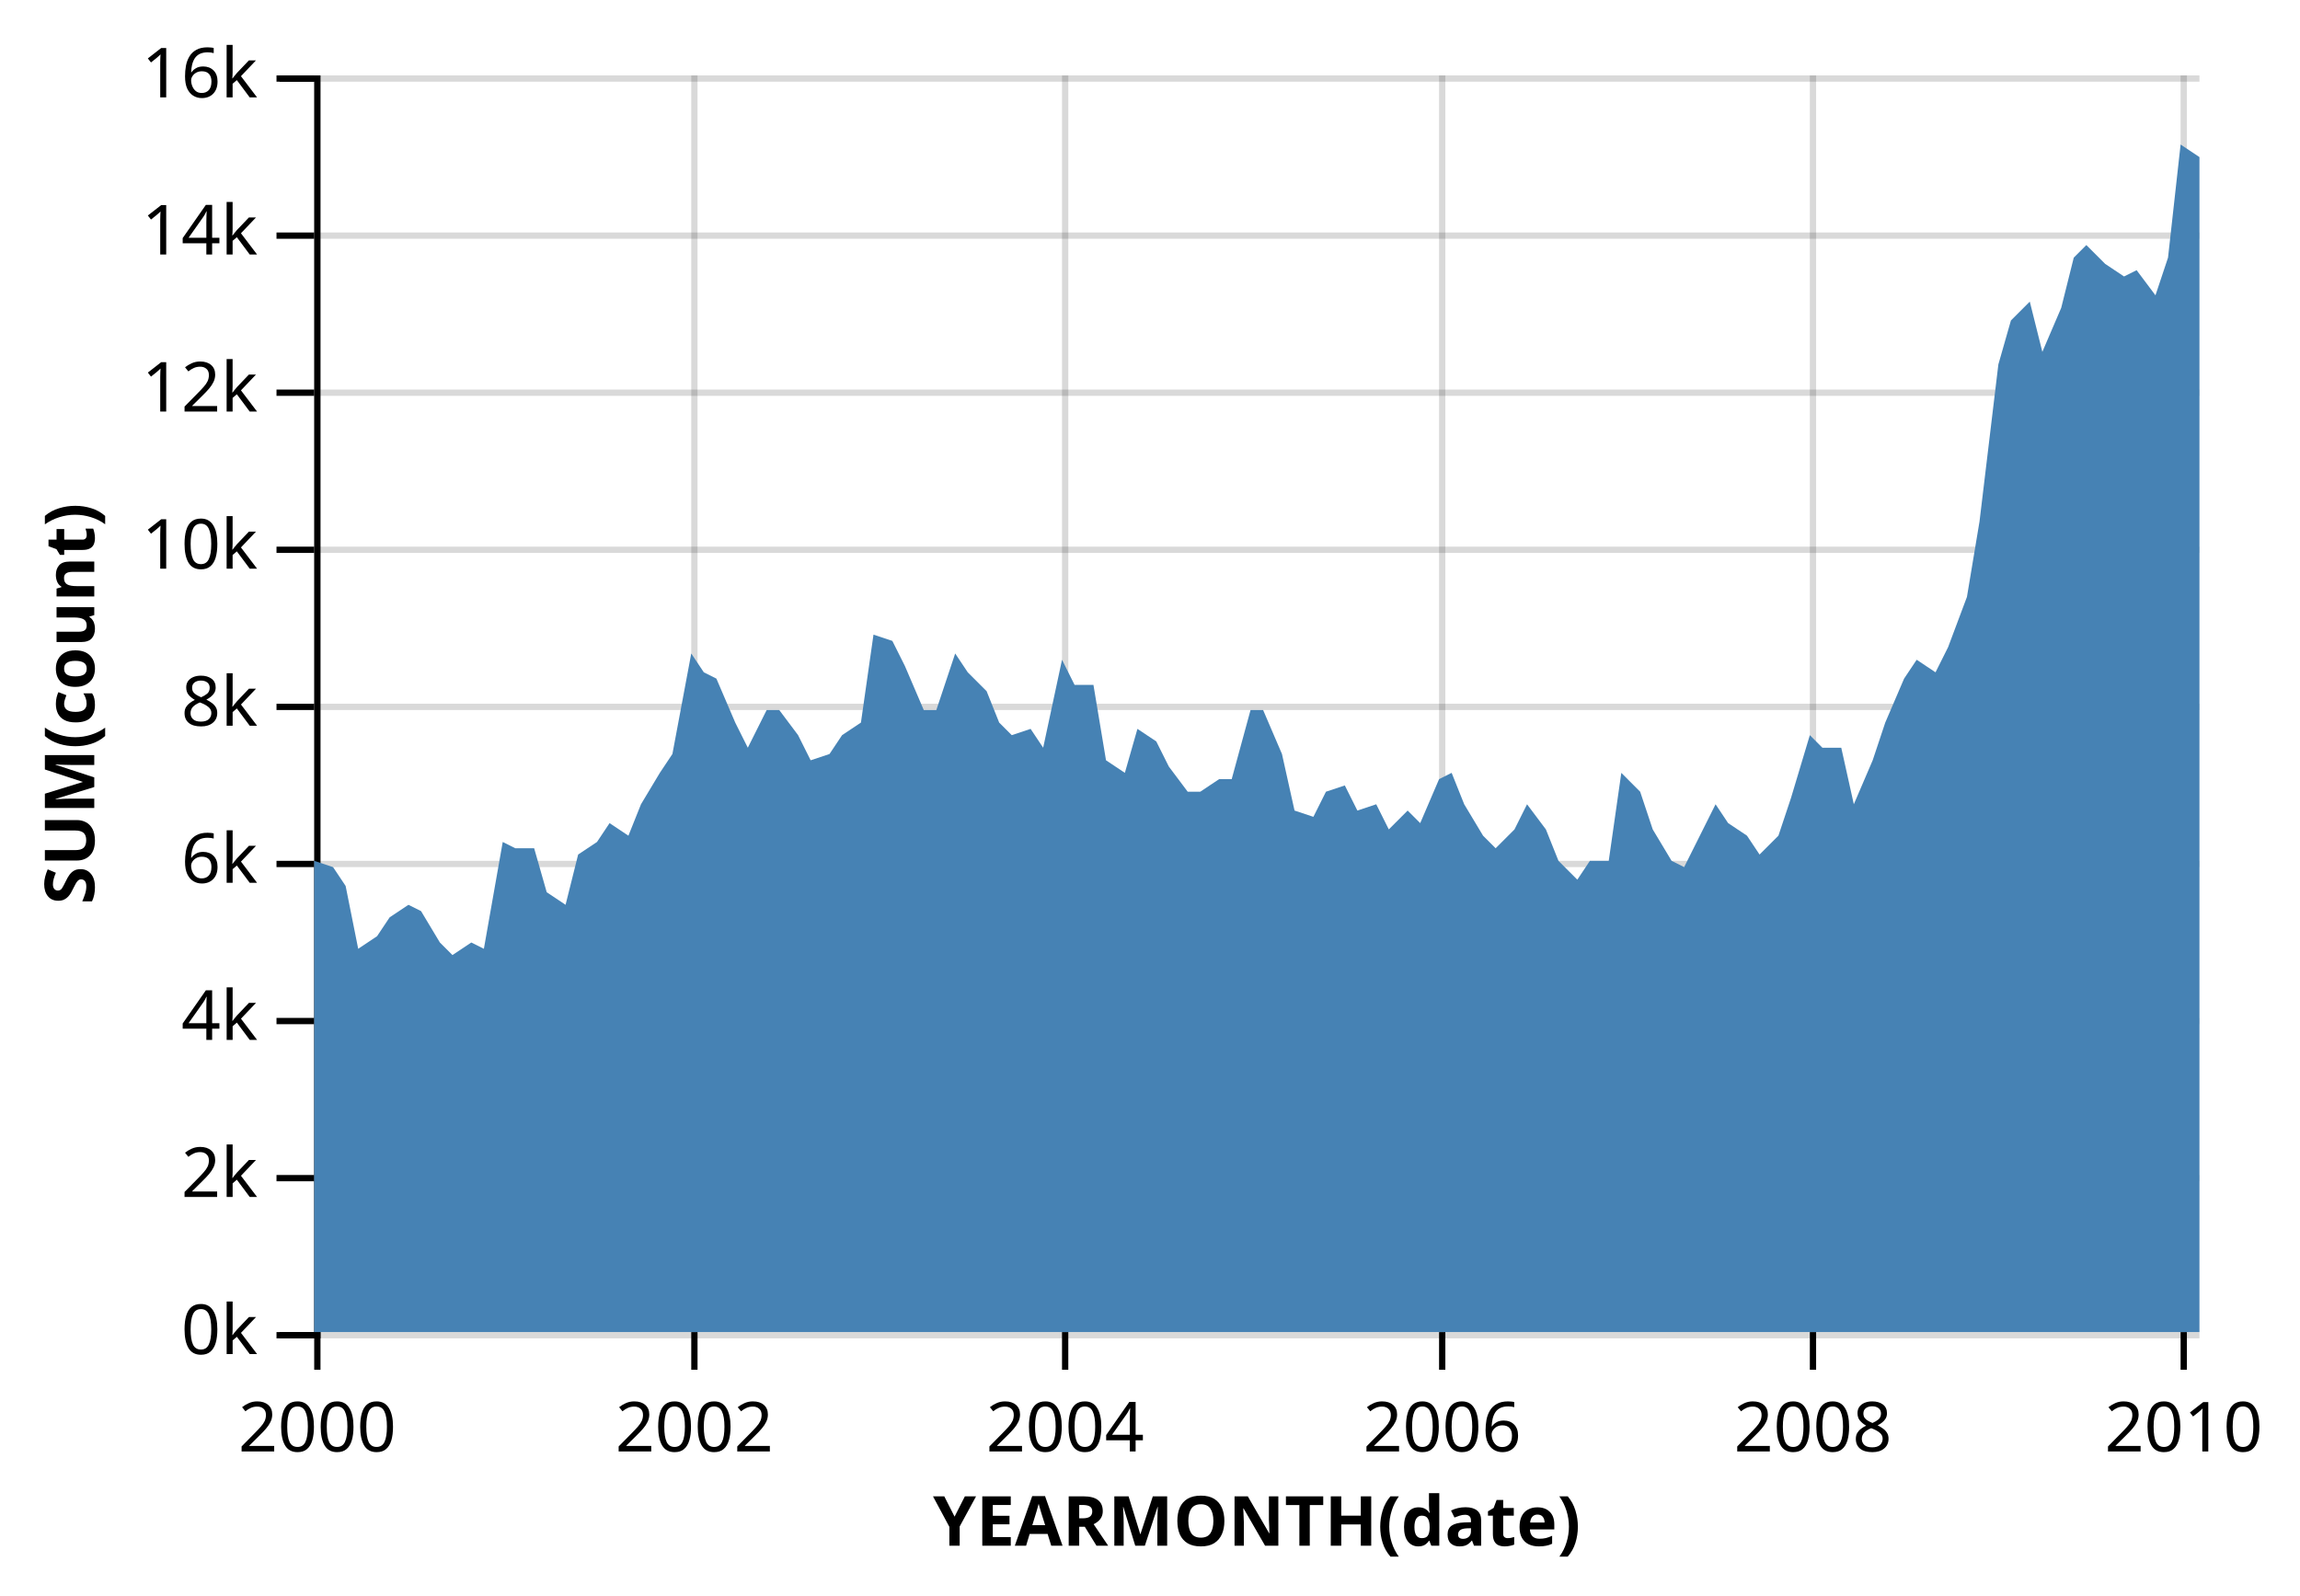
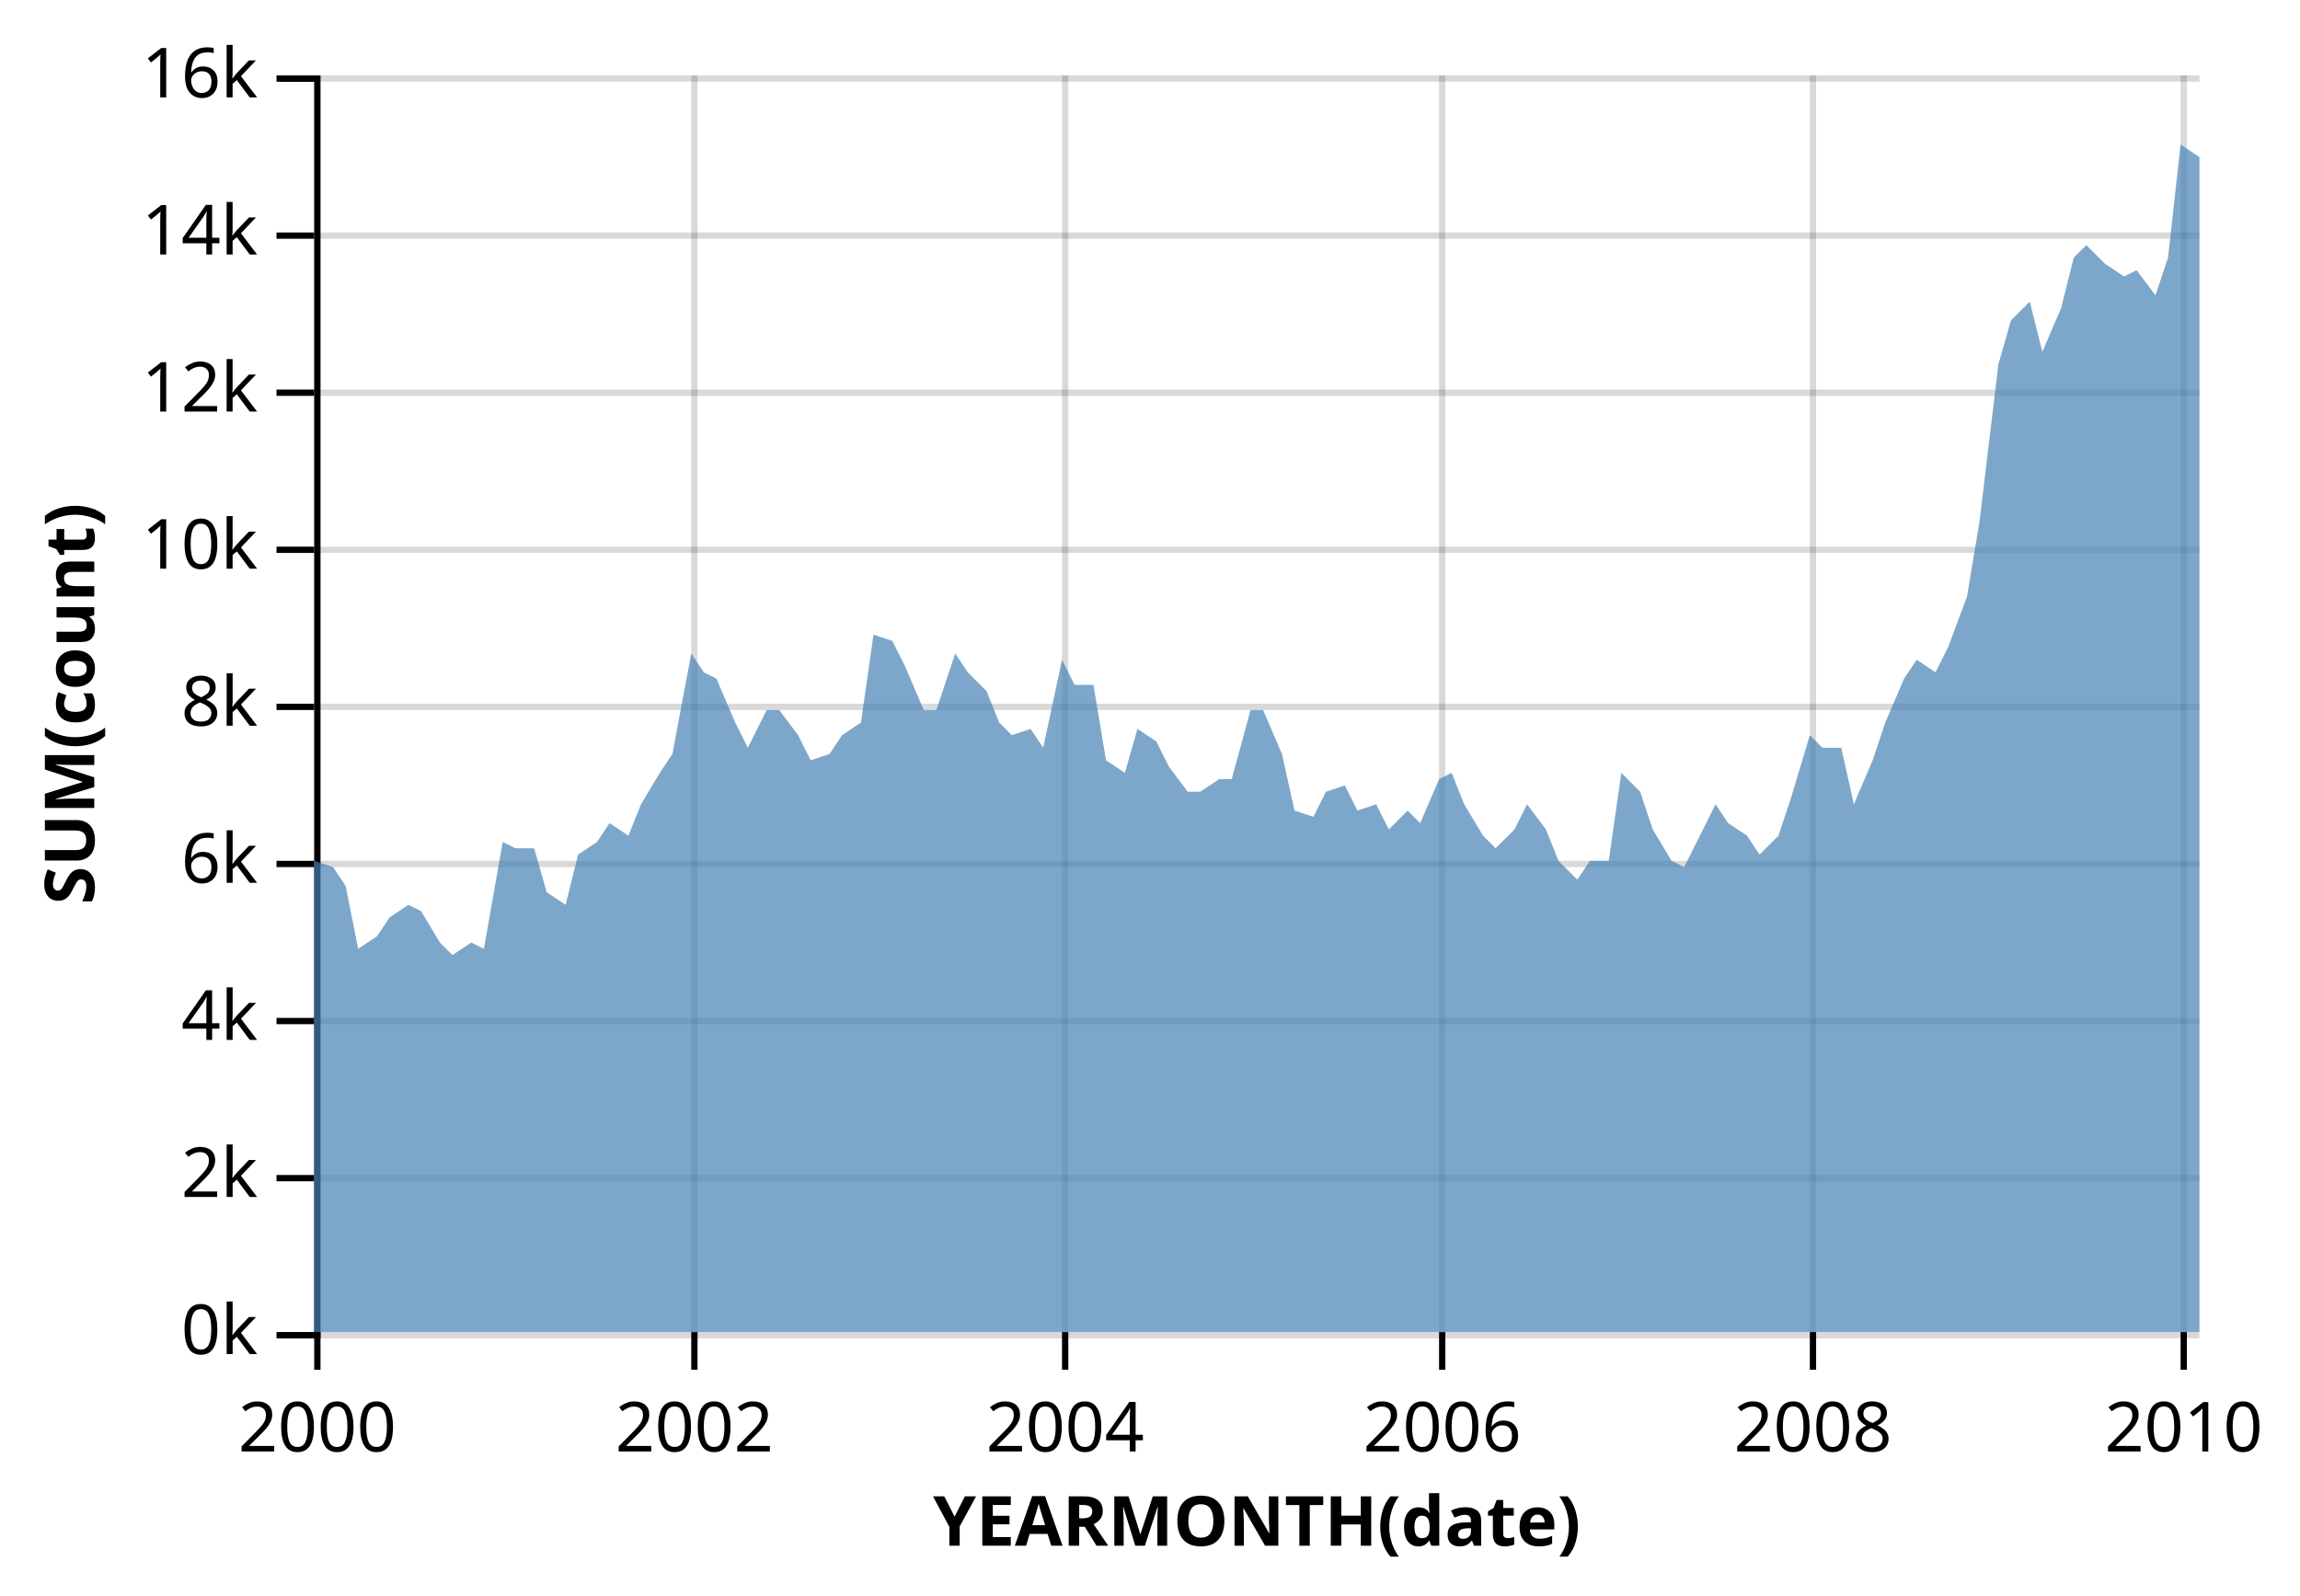
<svg xmlns="http://www.w3.org/2000/svg" class="marks" width="366" height="254" version="1.1">
  <g transform="translate(50,12)">
    <g class="mark-group">
      <g transform="translate(0,0)">
        <rect class="background" width="1" height="1" style="fill: none;" />
        <g class="mark-group root">
          <g transform="translate(0,0)">
            <rect class="background" width="300" height="200" style="fill: none;" />
            <g class="mark-group">
              <g transform="translate(0,200)">
                <rect class="background" width="0" height="0" style="pointer-events: none; fill: none;" />
                <g class="mark-rule" style="pointer-events: none;">
                  <line transform="translate(0.5,-200)" x2="0" y2="200" style="fill: none; stroke: #000; stroke-width: 1; stroke-opacity: 0.15; opacity: 1;" />
                  <line transform="translate(60.5,-200)" x2="0" y2="200" style="fill: none; stroke: #000; stroke-width: 1; stroke-opacity: 0.15; opacity: 1;" />
                  <line transform="translate(119.5,-200)" x2="0" y2="200" style="fill: none; stroke: #000; stroke-width: 1; stroke-opacity: 0.15; opacity: 1;" />
                  <line transform="translate(179.5,-200)" x2="0" y2="200" style="fill: none; stroke: #000; stroke-width: 1; stroke-opacity: 0.15; opacity: 1;" />
                  <line transform="translate(238.5,-200)" x2="0" y2="200" style="fill: none; stroke: #000; stroke-width: 1; stroke-opacity: 0.15; opacity: 1;" />
                  <line transform="translate(297.5,-200)" x2="0" y2="200" style="fill: none; stroke: #000; stroke-width: 1; stroke-opacity: 0.15; opacity: 1;" />
                </g>
                <g class="mark-rule" style="pointer-events: none;">
                  <line transform="translate(0.5,0)" x2="0" y2="6" style="fill: none; stroke: #000; stroke-width: 1; opacity: 1;" />
                  <line transform="translate(60.5,0)" x2="0" y2="6" style="fill: none; stroke: #000; stroke-width: 1; opacity: 1;" />
                  <line transform="translate(119.5,0)" x2="0" y2="6" style="fill: none; stroke: #000; stroke-width: 1; opacity: 1;" />
                  <line transform="translate(179.5,0)" x2="0" y2="6" style="fill: none; stroke: #000; stroke-width: 1; opacity: 1;" />
                  <line transform="translate(238.5,0)" x2="0" y2="6" style="fill: none; stroke: #000; stroke-width: 1; opacity: 1;" />
                  <line transform="translate(297.5,0)" x2="0" y2="6" style="fill: none; stroke: #000; stroke-width: 1; opacity: 1;" />
                </g>
                <g class="mark-rule" style="pointer-events: none;" />
                <g class="mark-text">
                  <text text-anchor="middle" transform="translate(0.5,19)" style="font: 11px sans-serif; fill: #000; opacity: 1;">2000</text>
                  <text text-anchor="middle" transform="translate(60.5,19)" style="font: 11px sans-serif; fill: #000; opacity: 1;">2002</text>
                  <text text-anchor="middle" transform="translate(119.5,19)" style="font: 11px sans-serif; fill: #000; opacity: 1;">2004</text>
                  <text text-anchor="middle" transform="translate(179.5,19)" style="font: 11px sans-serif; fill: #000; opacity: 1;">2006</text>
                  <text text-anchor="middle" transform="translate(238.5,19)" style="font: 11px sans-serif; fill: #000; opacity: 1;">2008</text>
                  <text text-anchor="middle" transform="translate(297.5,19)" style="font: 11px sans-serif; fill: #000; opacity: 1;">2010</text>
                </g>
                <g class="mark-path" style="pointer-events: none;">
                  <path transform="translate(0.5,0.5)" d="M0,6V0H300V6" style="fill: none; stroke: #000; stroke-width: 0;" />
                </g>
                <g class="mark-text">
                  <text text-anchor="middle" transform="translate(150,34)" style="font: bold 11px sans-serif; fill: #000;">YEARMONTH(date)</text>
                </g>
              </g>
            </g>
            <g class="mark-group">
              <g transform="translate(0,0)">
                <rect class="background" width="0" height="0" style="pointer-events: none; fill: none;" />
                <g class="mark-rule" style="pointer-events: none;">
                  <line transform="translate(0,200.5)" x2="300" y2="0" style="fill: none; stroke: #000; stroke-width: 1; stroke-opacity: 0.15; opacity: 1;" />
                  <line transform="translate(0,175.5)" x2="300" y2="0" style="fill: none; stroke: #000; stroke-width: 1; stroke-opacity: 0.15; opacity: 1;" />
                  <line transform="translate(0,150.5)" x2="300" y2="0" style="fill: none; stroke: #000; stroke-width: 1; stroke-opacity: 0.15; opacity: 1;" />
                  <line transform="translate(0,125.5)" x2="300" y2="0" style="fill: none; stroke: #000; stroke-width: 1; stroke-opacity: 0.15; opacity: 1;" />
                  <line transform="translate(0,100.5)" x2="300" y2="0" style="fill: none; stroke: #000; stroke-width: 1; stroke-opacity: 0.15; opacity: 1;" />
                  <line transform="translate(0,75.5)" x2="300" y2="0" style="fill: none; stroke: #000; stroke-width: 1; stroke-opacity: 0.15; opacity: 1;" />
                  <line transform="translate(0,50.5)" x2="300" y2="0" style="fill: none; stroke: #000; stroke-width: 1; stroke-opacity: 0.15; opacity: 1;" />
                  <line transform="translate(0,25.5)" x2="300" y2="0" style="fill: none; stroke: #000; stroke-width: 1; stroke-opacity: 0.15; opacity: 1;" />
                  <line transform="translate(0,0.5)" x2="300" y2="0" style="fill: none; stroke: #000; stroke-width: 1; stroke-opacity: 0.15; opacity: 1;" />
                </g>
                <g class="mark-rule" style="pointer-events: none;">
                  <line transform="translate(-6,200.5)" x2="6" y2="0" style="fill: none; stroke: #000; stroke-width: 1; opacity: 1;" />
                  <line transform="translate(-6,175.5)" x2="6" y2="0" style="fill: none; stroke: #000; stroke-width: 1; opacity: 1;" />
                  <line transform="translate(-6,150.5)" x2="6" y2="0" style="fill: none; stroke: #000; stroke-width: 1; opacity: 1;" />
                  <line transform="translate(-6,125.5)" x2="6" y2="0" style="fill: none; stroke: #000; stroke-width: 1; opacity: 1;" />
                  <line transform="translate(-6,100.5)" x2="6" y2="0" style="fill: none; stroke: #000; stroke-width: 1; opacity: 1;" />
                  <line transform="translate(-6,75.5)" x2="6" y2="0" style="fill: none; stroke: #000; stroke-width: 1; opacity: 1;" />
                  <line transform="translate(-6,50.5)" x2="6" y2="0" style="fill: none; stroke: #000; stroke-width: 1; opacity: 1;" />
                  <line transform="translate(-6,25.5)" x2="6" y2="0" style="fill: none; stroke: #000; stroke-width: 1; opacity: 1;" />
                  <line transform="translate(-6,0.5)" x2="6" y2="0" style="fill: none; stroke: #000; stroke-width: 1; opacity: 1;" />
                </g>
                <g class="mark-rule" style="pointer-events: none;" />
                <g class="mark-text">
                  <text text-anchor="end" transform="translate(-9,203.5)" style="font: 11px sans-serif; fill: #000; opacity: 1;">0k</text>
                  <text text-anchor="end" transform="translate(-9,178.5)" style="font: 11px sans-serif; fill: #000; opacity: 1;">2k</text>
                  <text text-anchor="end" transform="translate(-9,153.5)" style="font: 11px sans-serif; fill: #000; opacity: 1;">4k</text>
                  <text text-anchor="end" transform="translate(-9,128.5)" style="font: 11px sans-serif; fill: #000; opacity: 1;">6k</text>
                  <text text-anchor="end" transform="translate(-9,103.5)" style="font: 11px sans-serif; fill: #000; opacity: 1;">8k</text>
                  <text text-anchor="end" transform="translate(-9,78.5)" style="font: 11px sans-serif; fill: #000; opacity: 1;">10k</text>
                  <text text-anchor="end" transform="translate(-9,53.5)" style="font: 11px sans-serif; fill: #000; opacity: 1;">12k</text>
                  <text text-anchor="end" transform="translate(-9,28.5)" style="font: 11px sans-serif; fill: #000; opacity: 1;">14k</text>
                  <text text-anchor="end" transform="translate(-9,3.5)" style="font: 11px sans-serif; fill: #000; opacity: 1;">16k</text>
                </g>
                <g class="mark-path" style="pointer-events: none;">
                  <path transform="translate(0.5,0.5)" d="M-6,0H0V200H-6" style="fill: none; stroke: #000; stroke-width: 1;" />
                </g>
                <g class="mark-text">
                  <text text-anchor="middle" transform="translate(-38,100) rotate(-90) translate(0,3)" style="font: bold 11px sans-serif; fill: #000;">SUM(count)</text>
                </g>
              </g>
            </g>
            <g class="mark-area marks">
-               <path d="M300,13L297,11L295,29L293,35L290,31L288,32L285,30L282,27L280,29L278,37L275,44L273,36L270,39L268,46L265,71L263,83L260,91L258,95L255,93L253,96L250,103L248,109L245,116L243,107L240,107L238,105L235,115L233,121L230,124L228,121L225,119L223,116L221,120L218,126L216,125L213,120L211,114L208,111L206,125L203,125L201,128L198,125L196,120L193,116L191,120L188,123L186,121L183,116L181,111L179,112L176,119L174,117L171,120L169,116L166,117L164,113L161,114L159,118L156,117L154,108L151,101L149,101L146,112L144,112L141,114L139,114L136,110L134,106L131,104L129,111L126,109L124,97L121,97L119,93L116,107L114,104L111,105L109,103L107,98L104,95L102,92L99,101L97,101L94,94L92,90L89,89L87,103L84,105L82,108L79,109L77,105L74,101L72,101L69,107L67,103L64,96L62,95L60,92L57,108L55,111L52,116L50,121L47,119L45,122L42,124L40,132L37,130L35,123L32,123L30,122L27,139L25,138L22,140L20,138L17,133L15,132L12,134L10,137L7,139L5,129L3,126L0,125L0,200L3,200L5,200L7,200L10,200L12,200L15,200L17,200L20,200L22,200L25,200L27,200L30,200L32,200L35,200L37,200L40,200L42,200L45,200L47,200L50,200L52,200L55,200L57,200L60,200L62,200L64,200L67,200L69,200L72,200L74,200L77,200L79,200L82,200L84,200L87,200L89,200L92,200L94,200L97,200L99,200L102,200L104,200L107,200L109,200L111,200L114,200L116,200L119,200L121,200L124,200L126,200L129,200L131,200L134,200L136,200L139,200L141,200L144,200L146,200L149,200L151,200L154,200L156,200L159,200L161,200L164,200L166,200L169,200L171,200L174,200L176,200L179,200L181,200L183,200L186,200L188,200L191,200L193,200L196,200L198,200L201,200L203,200L206,200L208,200L211,200L213,200L216,200L218,200L221,200L223,200L225,200L228,200L230,200L233,200L235,200L238,200L240,200L243,200L245,200L248,200L250,200L253,200L255,200L258,200L260,200L263,200L265,200L268,200L270,200L273,200L275,200L278,200L280,200L282,200L285,200L288,200L290,200L293,200L295,200L297,200L300,200Z" style="fill: #4682b4;" />
+               <path d="M300,13L297,11L295,29L293,35L290,31L288,32L285,30L282,27L280,29L278,37L275,44L273,36L270,39L268,46L265,71L263,83L260,91L258,95L255,93L253,96L250,103L248,109L245,116L243,107L240,107L238,105L235,115L233,121L230,124L228,121L225,119L223,116L221,120L218,126L216,125L213,120L211,114L208,111L206,125L203,125L201,128L198,125L196,120L193,116L191,120L188,123L186,121L183,116L181,111L179,112L176,119L174,117L171,120L169,116L166,117L164,113L161,114L159,118L156,117L154,108L151,101L149,101L146,112L144,112L141,114L139,114L136,110L134,106L131,104L129,111L126,109L124,97L121,97L119,93L116,107L114,104L111,105L109,103L107,98L104,95L102,92L99,101L97,101L94,94L92,90L89,89L87,103L84,105L82,108L79,109L77,105L74,101L72,101L69,107L67,103L64,96L62,95L60,92L57,108L55,111L52,116L50,121L47,119L45,122L42,124L40,132L37,130L35,123L32,123L30,122L27,139L25,138L22,140L20,138L17,133L15,132L12,134L10,137L7,139L5,129L3,126L0,125L0,200L3,200L5,200L7,200L10,200L12,200L15,200L17,200L20,200L22,200L25,200L27,200L30,200L32,200L35,200L37,200L40,200L42,200L45,200L47,200L50,200L52,200L55,200L57,200L60,200L62,200L64,200L67,200L69,200L72,200L74,200L77,200L79,200L82,200L84,200L87,200L89,200L92,200L94,200L97,200L99,200L102,200L104,200L107,200L109,200L111,200L114,200L116,200L119,200L121,200L124,200L126,200L129,200L131,200L134,200L136,200L139,200L141,200L144,200L146,200L149,200L151,200L154,200L156,200L159,200L161,200L164,200L166,200L169,200L171,200L174,200L176,200L179,200L181,200L183,200L186,200L188,200L191,200L193,200L196,200L198,200L201,200L203,200L206,200L208,200L211,200L213,200L216,200L218,200L221,200L223,200L225,200L228,200L230,200L233,200L235,200L238,200L240,200L243,200L245,200L248,200L250,200L253,200L255,200L258,200L260,200L263,200L265,200L268,200L270,200L273,200L275,200L278,200L280,200L282,200L285,200L288,200L290,200L293,200L295,200L297,200L300,200Z" style="fill: #4682b4; opacity: 0.7;" />
            </g>
          </g>
        </g>
      </g>
    </g>
  </g>
</svg>
